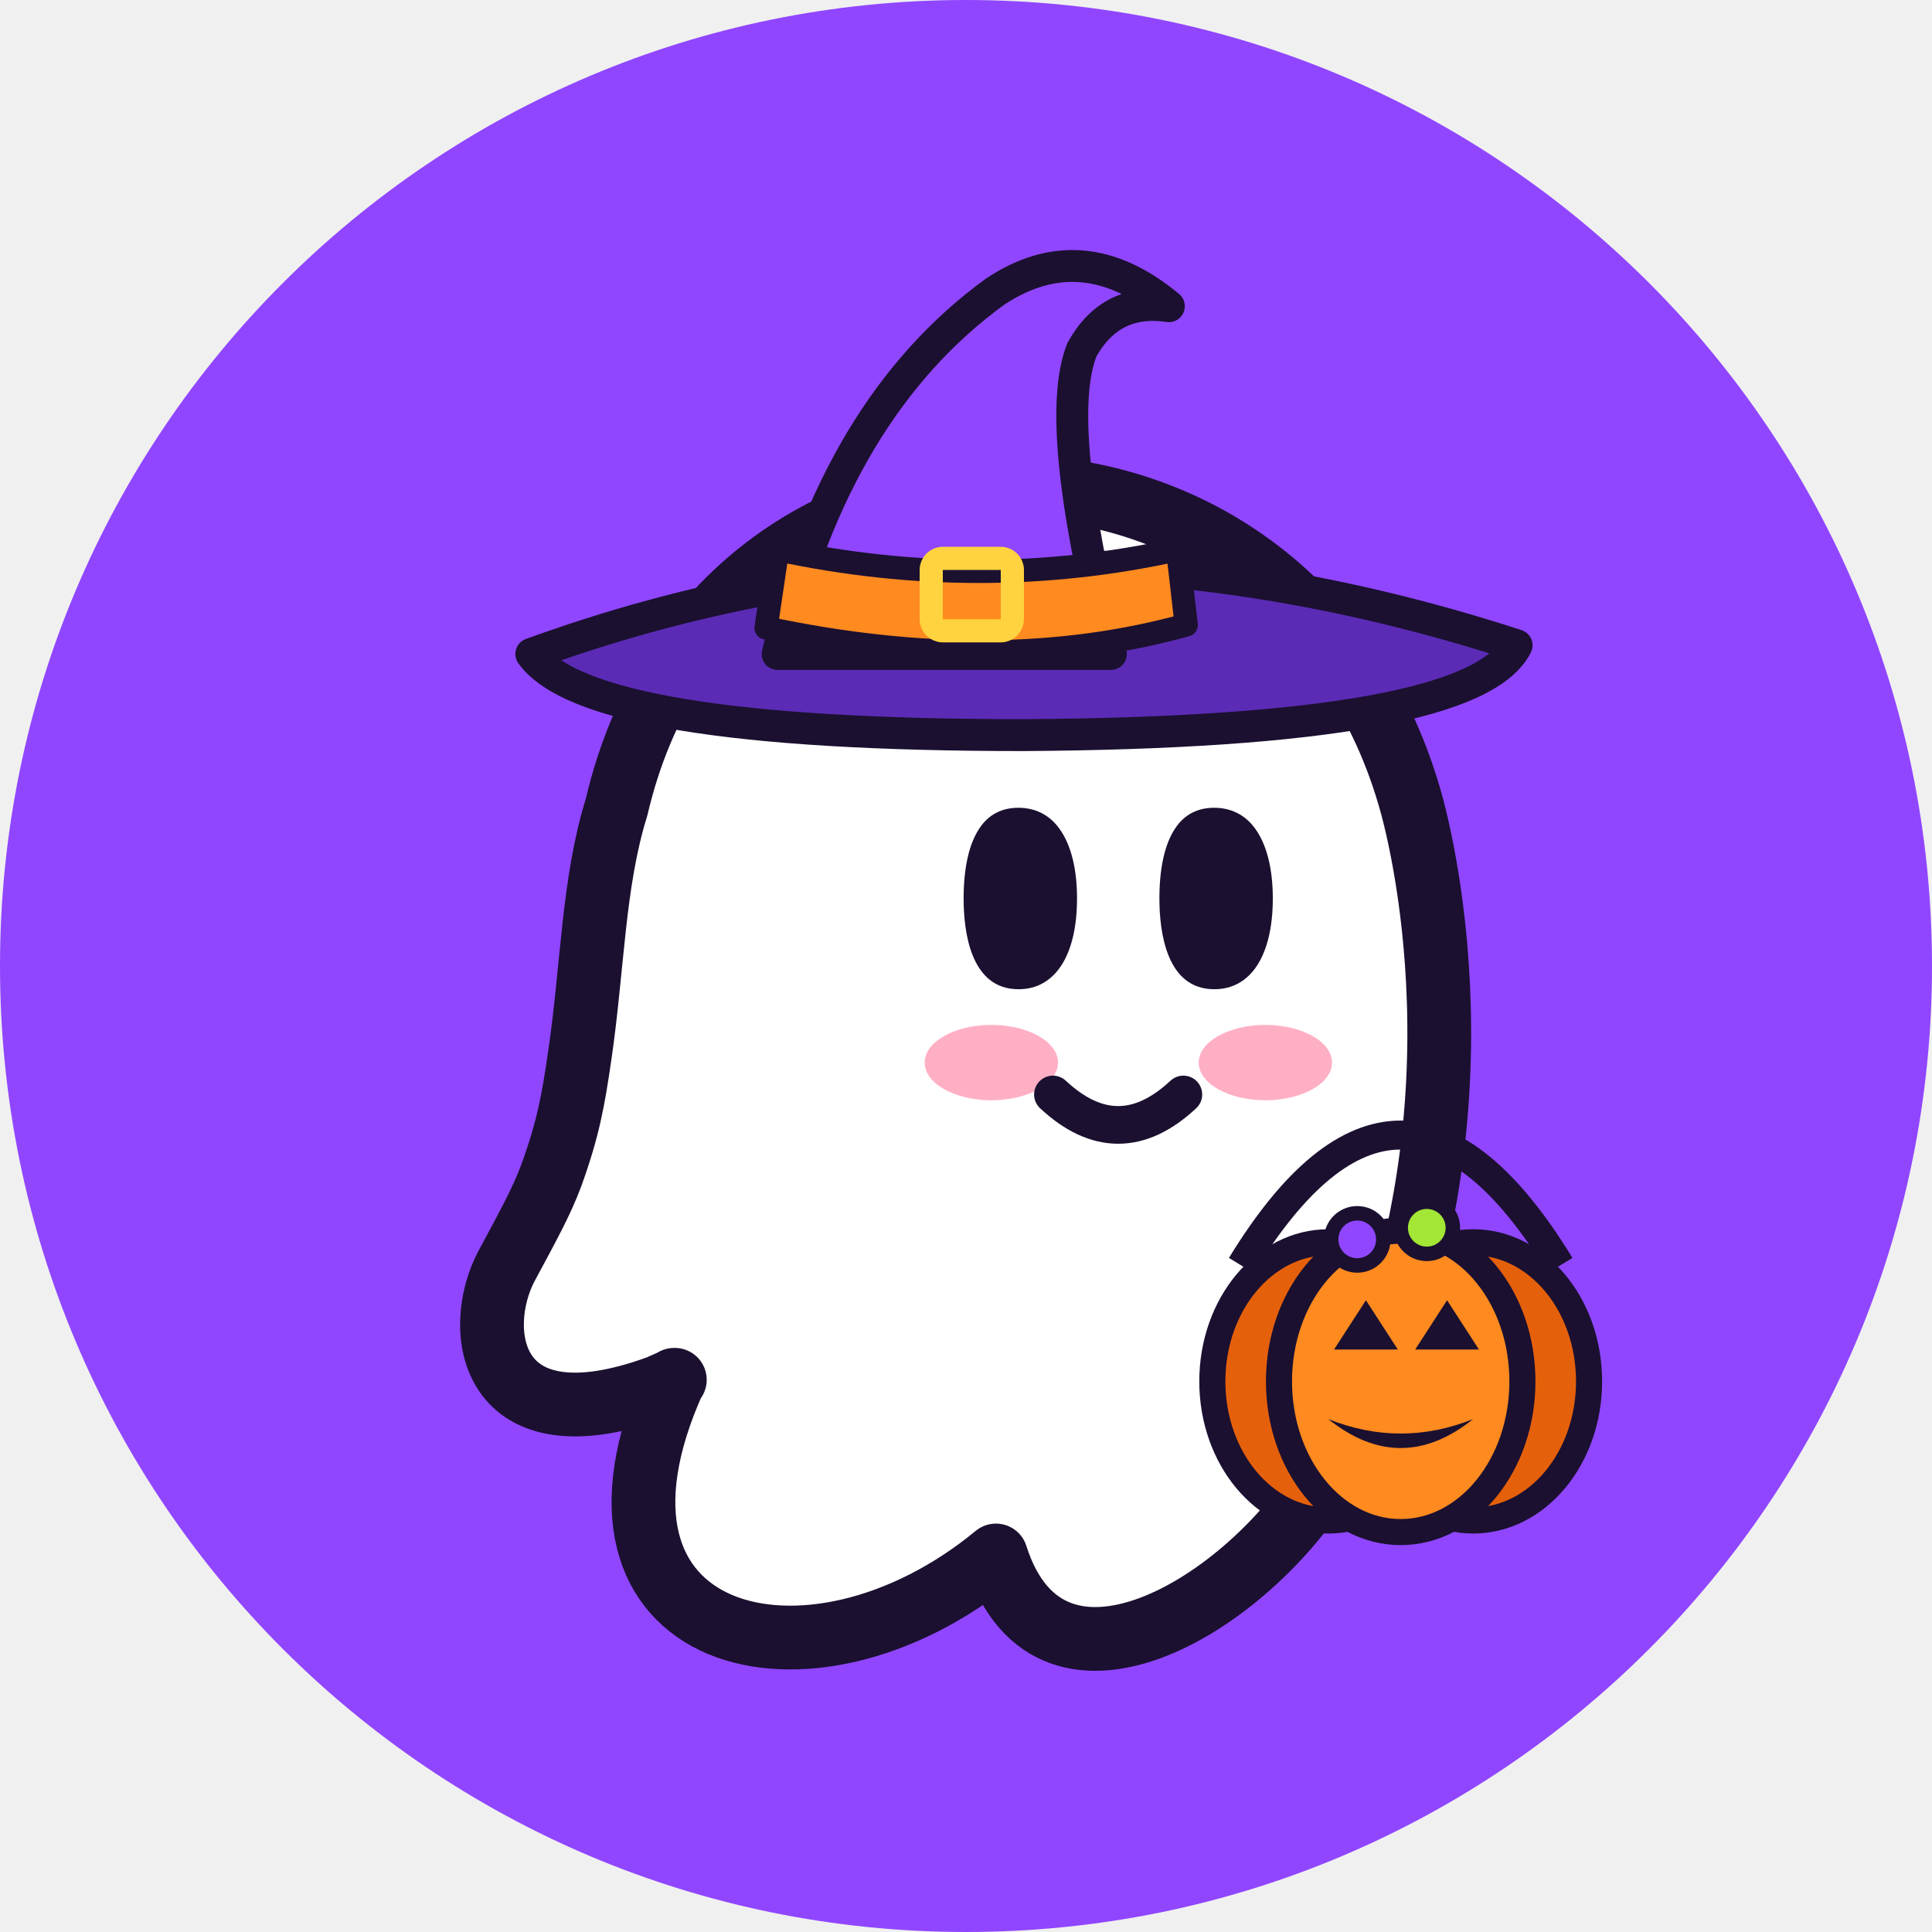
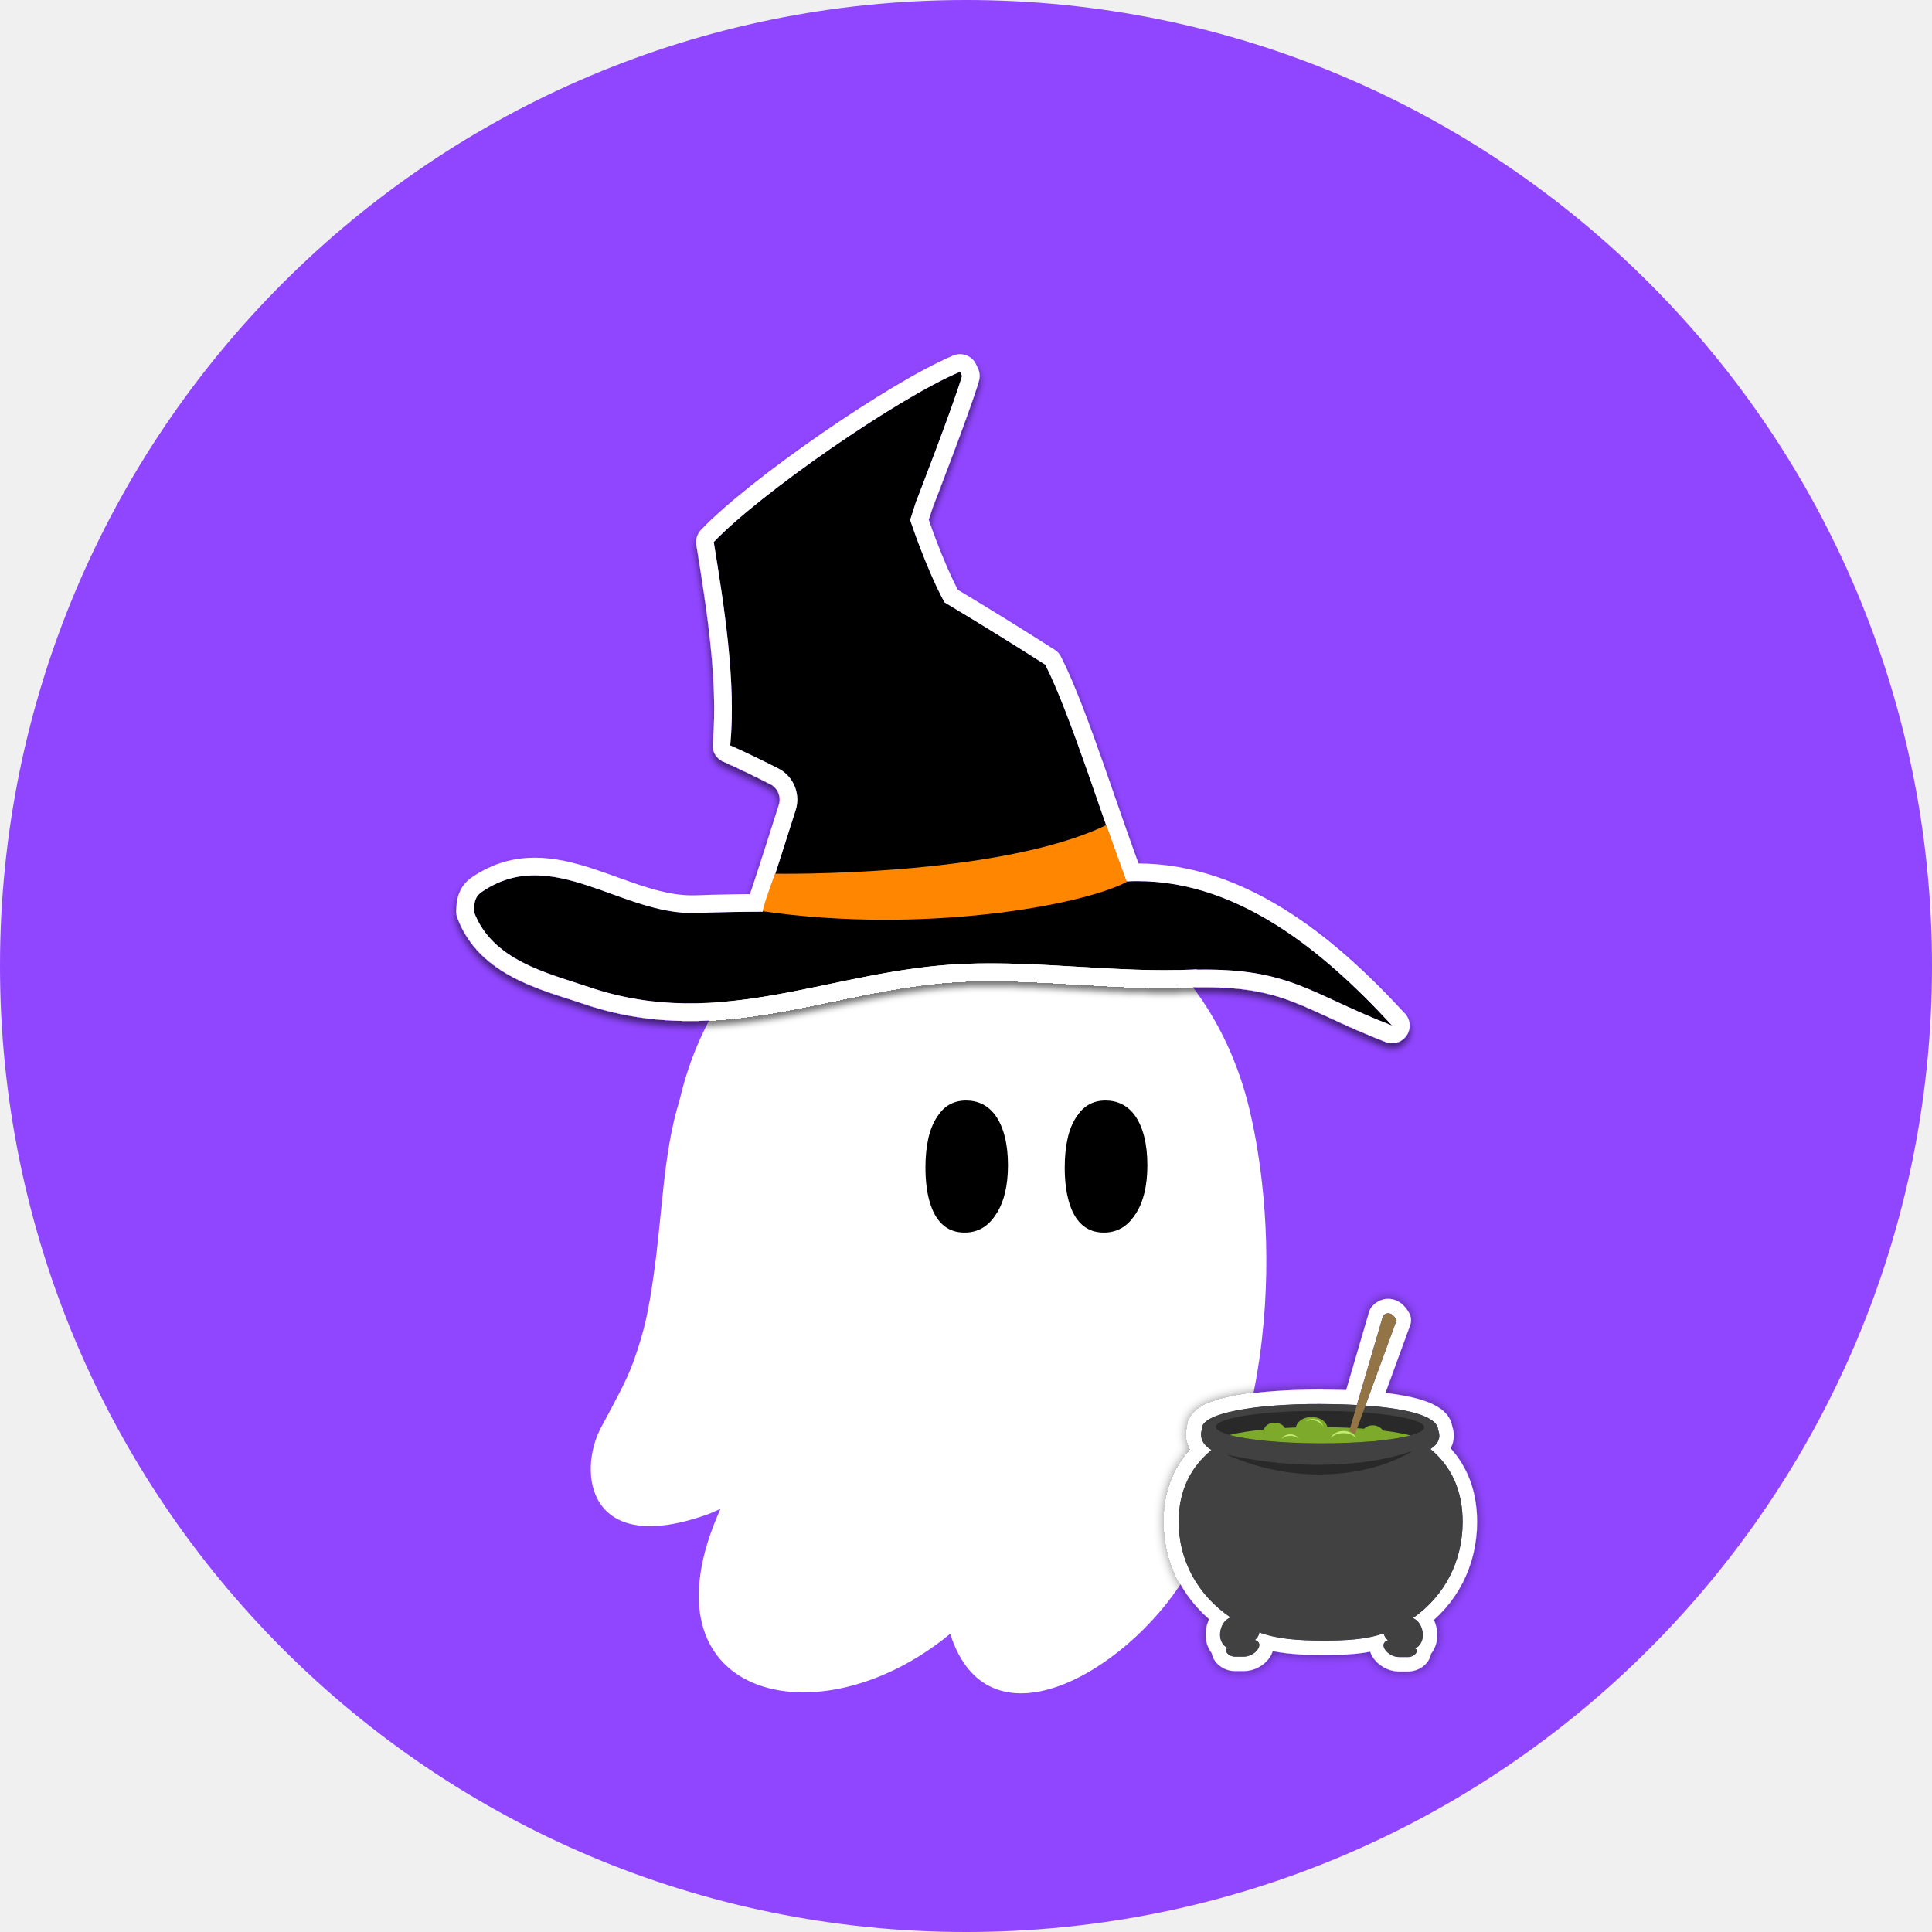
<svg xmlns="http://www.w3.org/2000/svg" viewBox="0 0 1200 1200">
  <clipPath id="t">
    <circle cx="600" cy="600" r="600" />
  </clipPath>
  <g clip-path="url(#t)">
    <rect width="1200" height="1200" fill="#9046ff" />
-     <g transform="translate(60 120) scale(0.9)">
-       <path d="M398.554 818.914C316.315 1001.03 491.477 1046.74 620.672 940.156C658.687 1059.66 801.052 970.473 852.234 877.795C964.787 673.567 919.318 465.357 907.64 422.374C827.637 129.443 427.623 128.946 358.8 423.865C342.651 475.544 342.402 534.18 333.458 595.051C328.986 625.86 325.507 645.488 313.83 677.785C306.873 696.424 297.68 712.819 282.773 740.645C259.915 783.881 269.604 867.113 387.87 823.883L399.051 818.914H398.554Z" fill="#ffffff" stroke="#1b1030" stroke-width="44" stroke-linejoin="round" />
-       <ellipse cx="617.5" cy="600" rx="46" ry="26" fill="#ff7a9c" opacity="0.6" />
-       <ellipse cx="806.6" cy="600" rx="46" ry="26" fill="#ff7a9c" opacity="0.6" />
-       <path d="M636.123 549.353C603.328 549.353 598.359 510.097 598.359 486.742C598.359 465.623 602.086 448.977 609.293 438.293C615.504 428.852 624.697 424.131 636.123 424.131C647.555 424.131 657.492 428.852 664.447 438.541C672.398 449.474 676.623 466.12 676.623 486.742C676.623 525.998 661.471 549.353 636.375 549.353H636.123Z" fill="#1b1030" />
-       <path d="M771.24 549.353C738.445 549.353 733.477 510.097 733.477 486.742C733.477 465.623 737.203 448.977 744.41 438.293C750.621 428.852 759.814 424.131 771.24 424.131C782.672 424.131 792.609 428.852 799.564 438.541C807.516 449.474 811.74 466.12 811.74 486.742C811.74 525.998 796.588 549.353 771.492 549.353H771.24Z" fill="#1b1030" />
-       <path d="M660 622q45 42 90 0" stroke="#1b1030" stroke-width="26" fill="none" stroke-linecap="round" />
-       <path d="M300 318q330-120 680 -6q-30 60-340 62q-300 0-340-56z" fill="#5b2bb5" stroke="#1b1030" stroke-width="22" stroke-linejoin="round" stroke-linecap="round" />
-       <path d="M470 318q40-170 150-250q60-40 120 10q-40 -6-60 30q-20 50 20 210z" fill="#9046ff" stroke="#1b1030" stroke-width="22" stroke-linejoin="round" stroke-linecap="round" />
-       <path d="M462 300q160 34 290 -2l-6 -52q-136 30-276 0z" fill="#ff8a1f" stroke="#1b1030" stroke-width="16" stroke-linejoin="round" stroke-linecap="round" />
-       <rect x="576" y="252" width="56" height="50" rx="8" fill="none" stroke="#ffd23f" stroke-width="16" />
-       <g transform="translate(900 780)">
-         <path d="M-110 -40q110 -180 220 0" fill="none" stroke="#1b1030" stroke-width="20" />
-         <ellipse cx="-50" cy="40" rx="80" ry="96" fill="#e5600b" stroke="#1b1030" stroke-width="18" stroke-linejoin="round" stroke-linecap="round" />
-         <ellipse cx="50" cy="40" rx="80" ry="96" fill="#e5600b" stroke="#1b1030" stroke-width="18" stroke-linejoin="round" stroke-linecap="round" />
-         <ellipse cx="0" cy="40" rx="84" ry="104" fill="#ff8a1f" stroke="#1b1030" stroke-width="18" stroke-linejoin="round" stroke-linecap="round" />
-         <path d="M-46 18l22 -34 22 34zM10 18l22 -34 22 34z" fill="#1b1030" />
-         <path d="M-50 66q50 40 100 0q-50 20-100 0z" fill="#1b1030" />
-         <circle cx="-30" cy="-58" r="18" fill="#9046ff" stroke="#1b1030" stroke-width="10" stroke-linejoin="round" stroke-linecap="round" />
-         <circle cx="18" cy="-66" r="18" fill="#a3e635" stroke="#1b1030" stroke-width="10" stroke-linejoin="round" stroke-linecap="round" />
+     <svg x="150" y="170" width="900" height="900" viewBox="17.6 -34.8 902.9 902.9">
+       <path d="M316.16 734.63C263.2 851.91 376 881.35 459.2 812.71C483.68 889.67 575.35 832.23 608.31 772.55C680.79 641.04 651.51 506.96 643.99 479.28C592.47 290.64 334.88 290.32 290.56 480.24C280.16 513.52 280 551.28 274.24 590.48C271.36 610.32 269.12 622.96 261.6 643.76C257.12 655.76 251.2 666.32 241.6 684.24C226.88 712.08 233.12 765.67 309.28 737.83L316.48 734.63H316.16Z" fill="white" />
+       <path d="M469.12 561.04C448 561.04 444.8 535.76 444.8 520.72C444.8 507.12 447.2 496.4 451.84 489.52C455.84 483.44 461.76 480.4 469.12 480.4C476.48 480.4 482.88 483.44 487.36 489.68C492.48 496.72 495.2 507.44 495.2 520.72C495.2 546 485.44 561.04 469.28 561.04H469.12Z" fill="black" />
+       <path d="M555.99 561.04C534.88 561.04 531.67 535.76 531.67 520.72C531.67 507.12 534.08 496.4 538.72 489.52C542.72 483.44 548.63 480.4 555.99 480.4C563.35 480.4 569.75 483.44 574.23 489.68C579.35 496.72 582.07 507.44 582.07 520.72C582.07 546 572.31 561.04 556.15 561.04H555.99Z" fill="black" />
+       <mask id="lg_mask0_1_1735" style="mask-type:alpha" maskUnits="userSpaceOnUse" x="234" y="338" width="422" height="514">
+         <path d="M315.84 736.24C262.94 853.76 375.62 883.25 458.74 814.48C483.19 891.59 574.78 834.04 607.71 774.24C680.11 642.46 650.86 508.11 643.35 480.38C591.88 291.36 334.54 291.04 290.27 481.34C279.88 514.68 279.72 552.52 273.97 591.8C271.09 611.68 268.85 624.34 261.34 645.18C256.86 657.21 250.95 667.79 241.36 685.74C226.65 713.64 232.89 767.35 308.97 739.45L316.16 736.24H315.84Z" fill="white" />
+       </mask>
+       <g mask="url(#lg_mask0_1_1735)">
+         <path d="M468.08 562.7C446.98 562.7 443.78 537.37 443.78 522.3C443.78 508.68 446.18 497.93 450.81 491.04C454.81 484.95 460.72 481.9 468.08 481.9C475.43 481.9 481.82 484.95 486.3 491.2C491.41 498.25 494.13 509 494.13 522.3C494.13 547.63 484.38 562.7 468.24 562.7H468.08Z" fill="black" />
+         <path d="M554.87 562.7C533.77 562.7 530.57 537.37 530.57 522.3C530.57 508.68 532.97 497.93 537.61 491.04C541.6 484.95 547.51 481.9 554.87 481.9C562.22 481.9 568.61 484.95 573.09 491.2C578.2 498.25 580.92 509 580.92 522.3C580.92 547.63 571.17 562.7 555.03 562.7H554.87Z" fill="black" />
      </g>
-     </g>
+       <g filter="url(#lg_filter0_d_1_1735)">
+         <path d="M728.9 614.56C730.32 612.89 734 611.1 737.37 617.28L717.95 670.49C744.32 672.39 762.9 677.17 763.22 685.58C765.18 690.39 763.35 694.47 758.45 697.57C771.49 708.32 778.57 723.59 778.52 743.12C778.47 767.43 767.38 789.05 747.55 802.91C749.78 803.91 751.66 805.71 752.75 808.57C755.81 816.51 750.92 821.68 748.4 821.77C752.08 822.54 748.81 827.2 744.45 827.18L738.82 827.17C731.87 827.15 725.36 818.86 731.98 816.76C730.9 815.87 729.67 814.32 729.3 812.43C718.24 816.31 705.52 816.95 691.35 816.91C676.73 816.88 663.44 816.14 651.84 811.86C651.57 813.93 650.24 815.62 649.09 816.55C655.7 818.69 649.14 826.95 642.2 826.93L636.57 826.92C632.21 826.91 628.96 822.24 632.64 821.48C630.12 821.39 625.26 816.19 628.35 808.26C629.51 805.29 631.51 803.46 633.88 802.51C613.38 788.54 601.47 766.93 601.53 742.69C601.57 723.73 608.93 708.81 621.98 698.18C616.63 694.94 614.37 690.55 616.03 685.22C615.07 675.13 649.26 669.43 689.67 669.53C697.68 669.55 705.39 669.75 712.61 670.15L728.9 614.56Z" fill="#414141" />
+         <mask id="lg_mask1_1_1735" style="mask-type:luminance" maskUnits="userSpaceOnUse" x="592" y="602" width="196" height="236">
+           <path d="M787.87 602.62H592.3V837.1H787.87V602.62Z" fill="white" />
+           <path d="M728.9 614.56C730.32 612.89 734 611.1 737.37 617.28L717.95 670.49C744.32 672.39 762.9 677.17 763.22 685.58C765.18 690.39 763.35 694.47 758.45 697.57C771.49 708.32 778.57 723.59 778.52 743.12C778.47 767.43 767.38 789.05 747.55 802.91C749.78 803.91 751.66 805.71 752.75 808.57C755.81 816.51 750.92 821.68 748.4 821.77C752.08 822.54 748.81 827.2 744.45 827.18L738.82 827.17C731.87 827.15 725.36 818.86 731.98 816.76C730.9 815.87 729.67 814.32 729.3 812.43C718.24 816.31 705.52 816.95 691.35 816.91C676.73 816.88 663.44 816.14 651.84 811.86C651.57 813.93 650.24 815.62 649.09 816.55C655.7 818.69 649.14 826.95 642.2 826.93L636.57 826.92C632.21 826.91 628.96 822.24 632.64 821.48C630.12 821.39 625.26 816.19 628.35 808.26C629.51 805.29 631.51 803.46 633.88 802.51C613.38 788.54 601.47 766.93 601.53 742.69C601.57 723.73 608.93 708.81 621.98 698.18C616.63 694.94 614.37 690.55 616.03 685.22C615.07 675.13 649.26 669.43 689.67 669.53C697.68 669.55 705.39 669.75 712.61 670.15L728.9 614.56Z" fill="black" />
+         </mask>
+         <g mask="url(#lg_mask1_1_1735)">
+           <path d="M728.9 614.56C730.32 612.89 734 611.1 737.37 617.28L717.95 670.49C744.32 672.39 762.9 677.17 763.22 685.58C765.18 690.39 763.35 694.47 758.45 697.57C771.49 708.32 778.57 723.59 778.52 743.12C778.47 767.43 767.38 789.05 747.55 802.91C749.78 803.91 751.66 805.71 752.75 808.57C755.81 816.51 750.92 821.68 748.4 821.77C752.08 822.54 748.81 827.2 744.45 827.18L738.82 827.17C731.87 827.15 725.36 818.86 731.98 816.76C730.9 815.87 729.67 814.32 729.3 812.43C718.24 816.31 705.52 816.95 691.35 816.91C676.73 816.88 663.44 816.14 651.84 811.86C651.57 813.93 650.24 815.62 649.09 816.55C655.7 818.69 649.14 826.95 642.2 826.93L636.57 826.92C632.21 826.91 628.96 822.24 632.64 821.48C630.12 821.39 625.26 816.19 628.35 808.26C629.51 805.29 631.51 803.46 633.88 802.51C613.38 788.54 601.47 766.93 601.53 742.69C601.57 723.73 608.93 708.81 621.98 698.18C616.63 694.94 614.37 690.55 616.03 685.22C615.07 675.13 649.26 669.43 689.67 669.53C697.68 669.55 705.39 669.75 712.61 670.15L728.9 614.56Z" stroke-width="18" stroke-linejoin="round" stroke="white" />
+         </g>
+         <path d="M689.67 669.53C730.07 669.63 762.8 674.4 763.22 685.58C765.18 690.39 763.35 694.47 758.45 697.57C771.49 708.32 778.57 723.59 778.52 743.12C778.47 767.43 767.38 789.05 747.55 802.91C749.78 803.91 751.66 805.71 752.75 808.57C755.81 816.51 750.92 821.68 748.4 821.77C752.08 822.53 748.81 827.2 744.45 827.19L738.82 827.17C731.87 827.15 725.36 818.86 731.98 816.76C730.9 815.87 729.67 814.32 729.3 812.43C718.24 816.31 705.52 816.95 691.35 816.91C676.73 816.88 663.44 816.14 651.84 811.86C651.57 813.93 650.24 815.62 649.09 816.55C655.7 818.69 649.14 826.95 642.2 826.94L636.57 826.92C632.21 826.91 628.96 822.23 632.64 821.48C630.12 821.39 625.26 816.19 628.35 808.26C629.51 805.29 631.51 803.46 633.88 802.51C613.38 788.54 601.47 766.93 601.53 742.69C601.57 723.73 608.93 708.81 621.98 698.18C616.63 694.94 614.37 690.55 616.03 685.22C615.07 675.13 649.26 669.43 689.67 669.53Z" fill="#414141" />
+         <path d="M689.64 694.01C725.51 694.1 754.59 689.64 754.61 684.07C754.62 678.49 725.56 673.89 689.7 673.81C653.83 673.72 624.75 678.17 624.74 683.75C624.72 689.33 653.78 693.92 689.64 694.01Z" fill="#292929" />
+         <path d="M689.67 683.91C713.7 683.97 734.68 686.05 745.9 689.1C734.67 692.09 713.68 694.07 689.65 694.01C665.61 693.95 644.63 691.87 633.41 688.82C644.65 685.83 665.64 683.85 689.67 683.91Z" fill="#7EAA2C" />
+         <path d="M747.64 698.44C745.82 699.19 743.97 699.84 742.06 700.44C725.07 705.55 707.46 707.22 689.99 707.4C672.48 707.51 654.97 705.75 637.46 702.31C635.51 701.93 633.59 701.53 631.62 701.1C633.46 701.91 635.28 702.68 637.14 703.41C653.83 709.99 671.89 713.52 690.03 713.4C708.1 713.24 726.45 709.74 742.5 701.49C744.29 700.55 746 699.55 747.64 698.44Z" fill="#292929" />
+         <path d="M661.38 691.3C665.1 691.31 668.12 689.05 668.12 686.25C668.13 683.45 665.12 681.18 661.4 681.17C657.68 681.16 654.66 683.42 654.66 686.22C654.65 689.02 657.66 691.3 661.38 691.3Z" fill="#7EAA2C" />
+         <path d="M684.42 692.57C689.9 692.58 694.35 689.25 694.36 685.12C694.37 680.99 689.93 677.64 684.45 677.62C678.97 677.61 674.52 680.94 674.51 685.07C674.5 689.2 678.94 692.56 684.42 692.57Z" fill="#7EAA2C" />
+         <path d="M704.28 686.34C707.97 686.35 711.09 688.16 712.18 690.67C710.38 688.86 707.51 687.69 704.28 687.68C701.05 687.67 698.17 688.83 696.36 690.63C697.46 688.13 700.59 686.33 704.28 686.34Z" fill="#C1ED70" />
+         <path d="M671.13 688.41C673.63 688.42 675.74 689.65 676.48 691.34C675.26 690.12 673.32 689.33 671.13 689.32C668.94 689.32 666.99 690.1 665.76 691.32C666.51 689.62 668.63 688.41 671.13 688.41Z" fill="#C1ED70" />
+         <path d="M687.05 679.06C689.45 679.75 691.15 681.51 691.4 683.34C690.56 681.83 688.9 680.54 686.8 679.94C684.69 679.34 682.61 679.56 681.09 680.39C682.27 678.97 684.64 678.38 687.05 679.06Z" fill="#C1ED70" />
+         <path d="M722.54 692.66C726.16 692.67 729.1 690.47 729.11 687.74C729.12 685.02 726.19 682.8 722.57 682.79C718.95 682.78 716.01 684.99 716 687.71C715.99 690.44 718.92 692.65 722.54 692.66Z" fill="#7EAA2C" />
+         <path d="M728.9 614.56L707.91 686.19L711.38 688.51L737.37 617.28C734 611.1 730.32 612.89 728.9 614.56Z" fill="#927447" />
+       </g>
+       <g filter="url(#lg_filter1_d_1_1735)">
+         <path d="M466.57 28.91C460.89 48.18 437.86 107.39 437.86 107.39L434.25 118.67C434.25 118.67 444.15 148.87 455.66 170C476.77 182.63 497.7 195.58 518.43 208.83C534.29 240.16 554.52 306.3 569.01 343.88C635.77 340.44 691.74 387.13 734.52 433.69C683.57 413.96 671.17 397.93 613.26 398.84L612.41 398.68L609.68 398.82C564.57 400.94 514.79 393.33 468.16 395.24C384.98 398.64 317.41 438 234.06 409.68C208.46 400.99 173.58 393.25 162.31 362.45C162.71 357.51 162.66 353.61 167.55 350.28C211.14 320.64 254.66 365.26 300.98 363.53C314.77 363.01 328.58 362.81 342.38 362.74C348.3 345.53 358.55 313.3 362.93 299.42C364.3 295.1 364.27 290.47 362.88 286.16C361.1 280.65 357.23 276.07 352.06 273.47C343.62 269.22 330.47 262.71 322.15 259.15C325.95 219.54 318.21 171.45 311.88 132.41C340.11 102.6 426.76 42.49 465.35 26.32L466.57 28.91Z" fill="black" />
+         <mask id="lg_mask2_1_1735" style="mask-type:luminance" maskUnits="userSpaceOnUse" x="151" y="14" width="596" height="432">
+           <path d="M746.31 14.32H151.31V445.32H746.31V14.32Z" fill="white" />
+           <path d="M466.57 28.91C460.89 48.18 437.86 107.39 437.86 107.39L434.25 118.67C434.25 118.67 444.15 148.87 455.66 170C476.77 182.63 497.7 195.58 518.43 208.83C534.29 240.16 554.52 306.3 569.01 343.88C635.77 340.44 691.74 387.13 734.52 433.69C683.57 413.96 671.17 397.93 613.26 398.84L612.41 398.68L609.68 398.82C564.57 400.94 514.79 393.33 468.16 395.24C384.98 398.64 317.41 438 234.06 409.68C208.46 400.99 173.58 393.25 162.31 362.45C162.71 357.51 162.66 353.61 167.55 350.28C211.14 320.64 254.66 365.26 300.98 363.53C314.77 363.01 328.58 362.81 342.38 362.74C348.3 345.53 358.55 313.3 362.93 299.42C364.3 295.1 364.27 290.47 362.88 286.16C361.1 280.65 357.23 276.07 352.06 273.47C343.62 269.22 330.47 262.71 322.15 259.15C325.95 219.54 318.21 171.45 311.88 132.41C340.11 102.6 426.76 42.49 465.35 26.32L466.57 28.91Z" fill="black" />
+         </mask>
+         <g mask="url(#lg_mask2_1_1735)">
+           <path d="M466.57 28.91C460.89 48.18 437.86 107.39 437.86 107.39L434.25 118.67C434.25 118.67 444.15 148.87 455.66 170C476.77 182.63 497.7 195.58 518.43 208.83C534.29 240.16 554.52 306.3 569.01 343.88C635.77 340.44 691.74 387.13 734.52 433.69C683.57 413.96 671.17 397.93 613.26 398.84L612.41 398.68L609.68 398.82C564.57 400.94 514.79 393.33 468.16 395.24C384.98 398.64 317.41 438 234.06 409.68C208.46 400.99 173.58 393.25 162.31 362.45C162.71 357.51 162.66 353.61 167.55 350.28C211.14 320.64 254.66 365.26 300.98 363.53C314.77 363.01 328.58 362.81 342.38 362.74C348.3 345.53 358.55 313.3 362.93 299.42C364.3 295.1 364.27 290.47 362.88 286.16C361.1 280.65 357.23 276.07 352.06 273.47C343.62 269.22 330.47 262.71 322.15 259.15C325.95 219.54 318.21 171.45 311.88 132.41C340.11 102.6 426.76 42.49 465.35 26.32L466.57 28.91Z" stroke-width="22" stroke-linejoin="round" stroke="white" />
+         </g>
+       </g>
+       <path d="M556.47 308.79C488.58 341.49 350.06 339.07 350.06 339.07C350.06 339.07 344 354.89 342.29 362.44C441.88 376.95 541.51 358.86 569.18 344.19L556.47 308.79Z" fill="#FE8600" />
+       <defs>
+         <filter id="lg_filter0_d_1_1735" x="586.53" y="597.96" width="207" height="244.22" filterUnits="userSpaceOnUse" color-interpolation-filters="sRGB">
+           <feFlood flood-opacity="0" result="BackgroundImageFix" />
+           <feColorMatrix in="SourceAlpha" type="matrix" values="0 0 0 0 0 0 0 0 0 0 0 0 0 0 0 0 0 0 127 0" result="hardAlpha" />
+           <feOffset />
+           <feGaussianBlur stdDeviation="3" />
+           <feComposite in2="hardAlpha" operator="out" />
+           <feColorMatrix type="matrix" values="0 0 0 0 0 0 0 0 0 0 0 0 0 0 0 0 0 0 0.45 0" />
+           <feBlend mode="normal" in2="BackgroundImageFix" result="effect1_dropShadow_1_1735" />
+           <feBlend mode="normal" in="SourceGraphic" in2="effect1_dropShadow_1_1735" result="shape" />
+         </filter>
+         <filter id="lg_filter1_d_1_1735" x="147.31" y="14.32" width="602.21" height="437.37" filterUnits="userSpaceOnUse" color-interpolation-filters="sRGB">
+           <feFlood flood-opacity="0" result="BackgroundImageFix" />
+           <feColorMatrix in="SourceAlpha" type="matrix" values="0 0 0 0 0 0 0 0 0 0 0 0 0 0 0 0 0 0 127 0" result="hardAlpha" />
+           <feOffset dy="3" />
+           <feGaussianBlur stdDeviation="2" />
+           <feComposite in2="hardAlpha" operator="out" />
+           <feColorMatrix type="matrix" values="0 0 0 0 0 0 0 0 0 0 0 0 0 0 0 0 0 0 0.55 0" />
+           <feBlend mode="normal" in2="BackgroundImageFix" result="effect1_dropShadow_1_1735" />
+           <feBlend mode="normal" in="SourceGraphic" in2="effect1_dropShadow_1_1735" result="shape" />
+         </filter>
+       </defs>
+     </svg>
  </g>
</svg>
